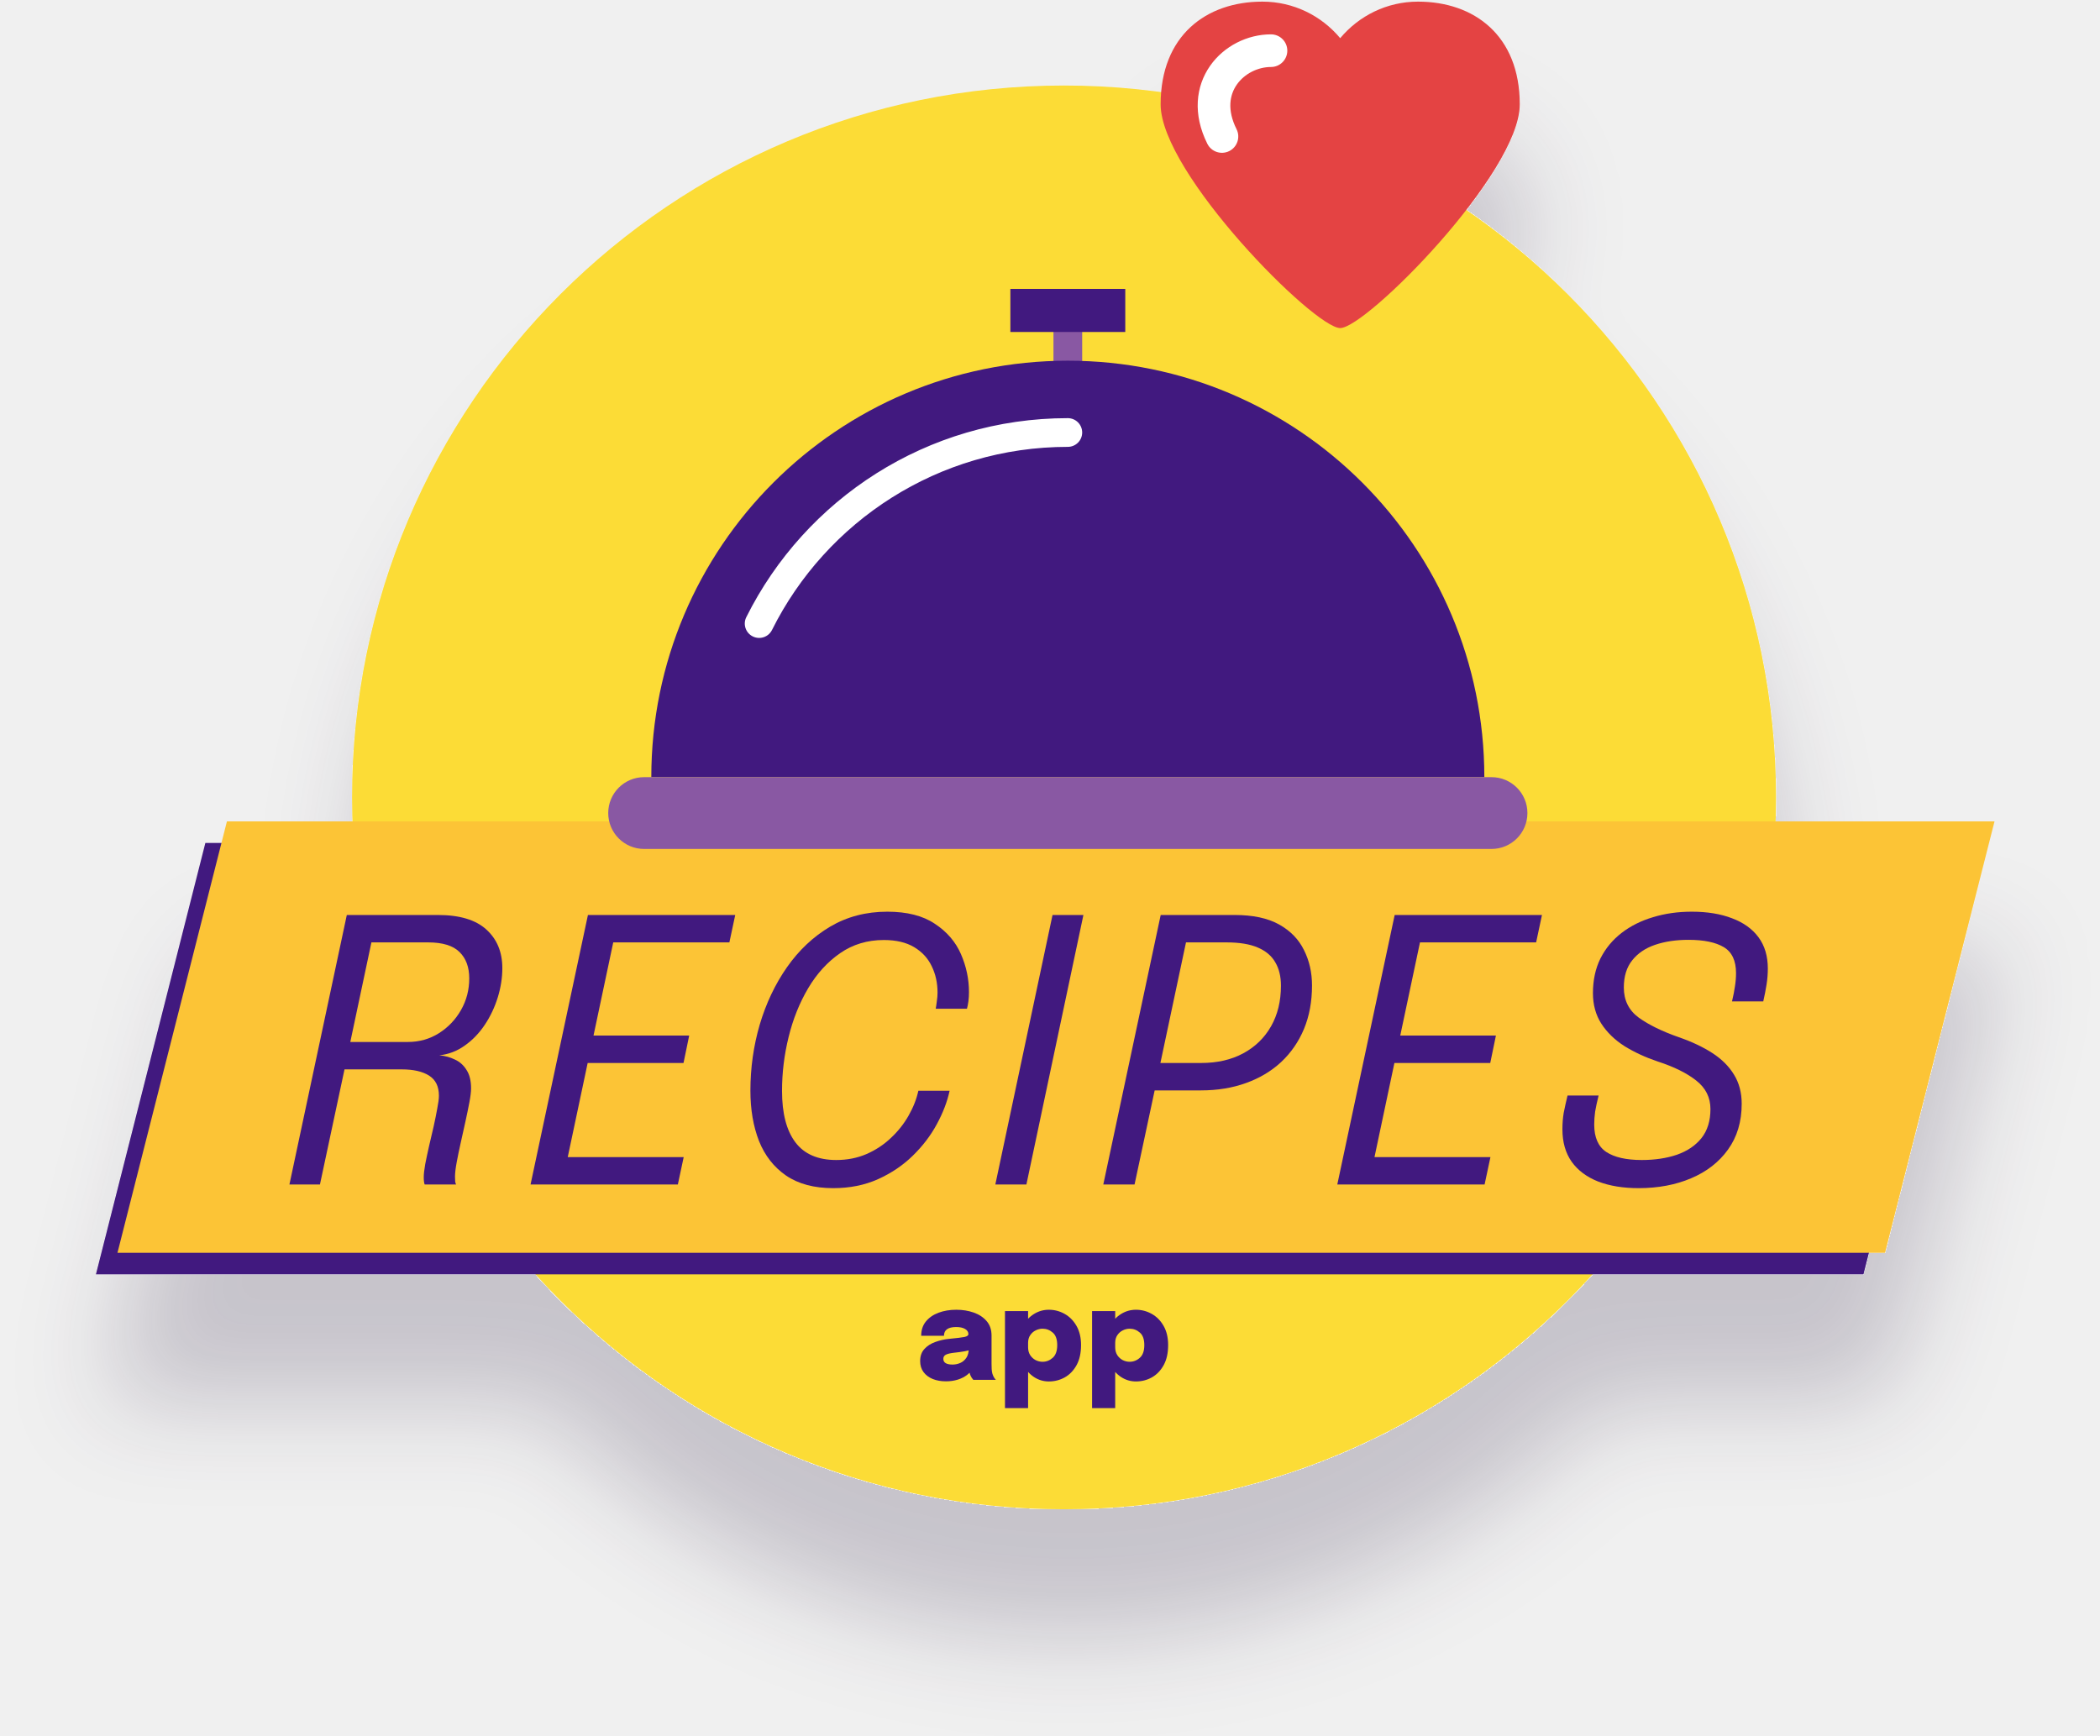
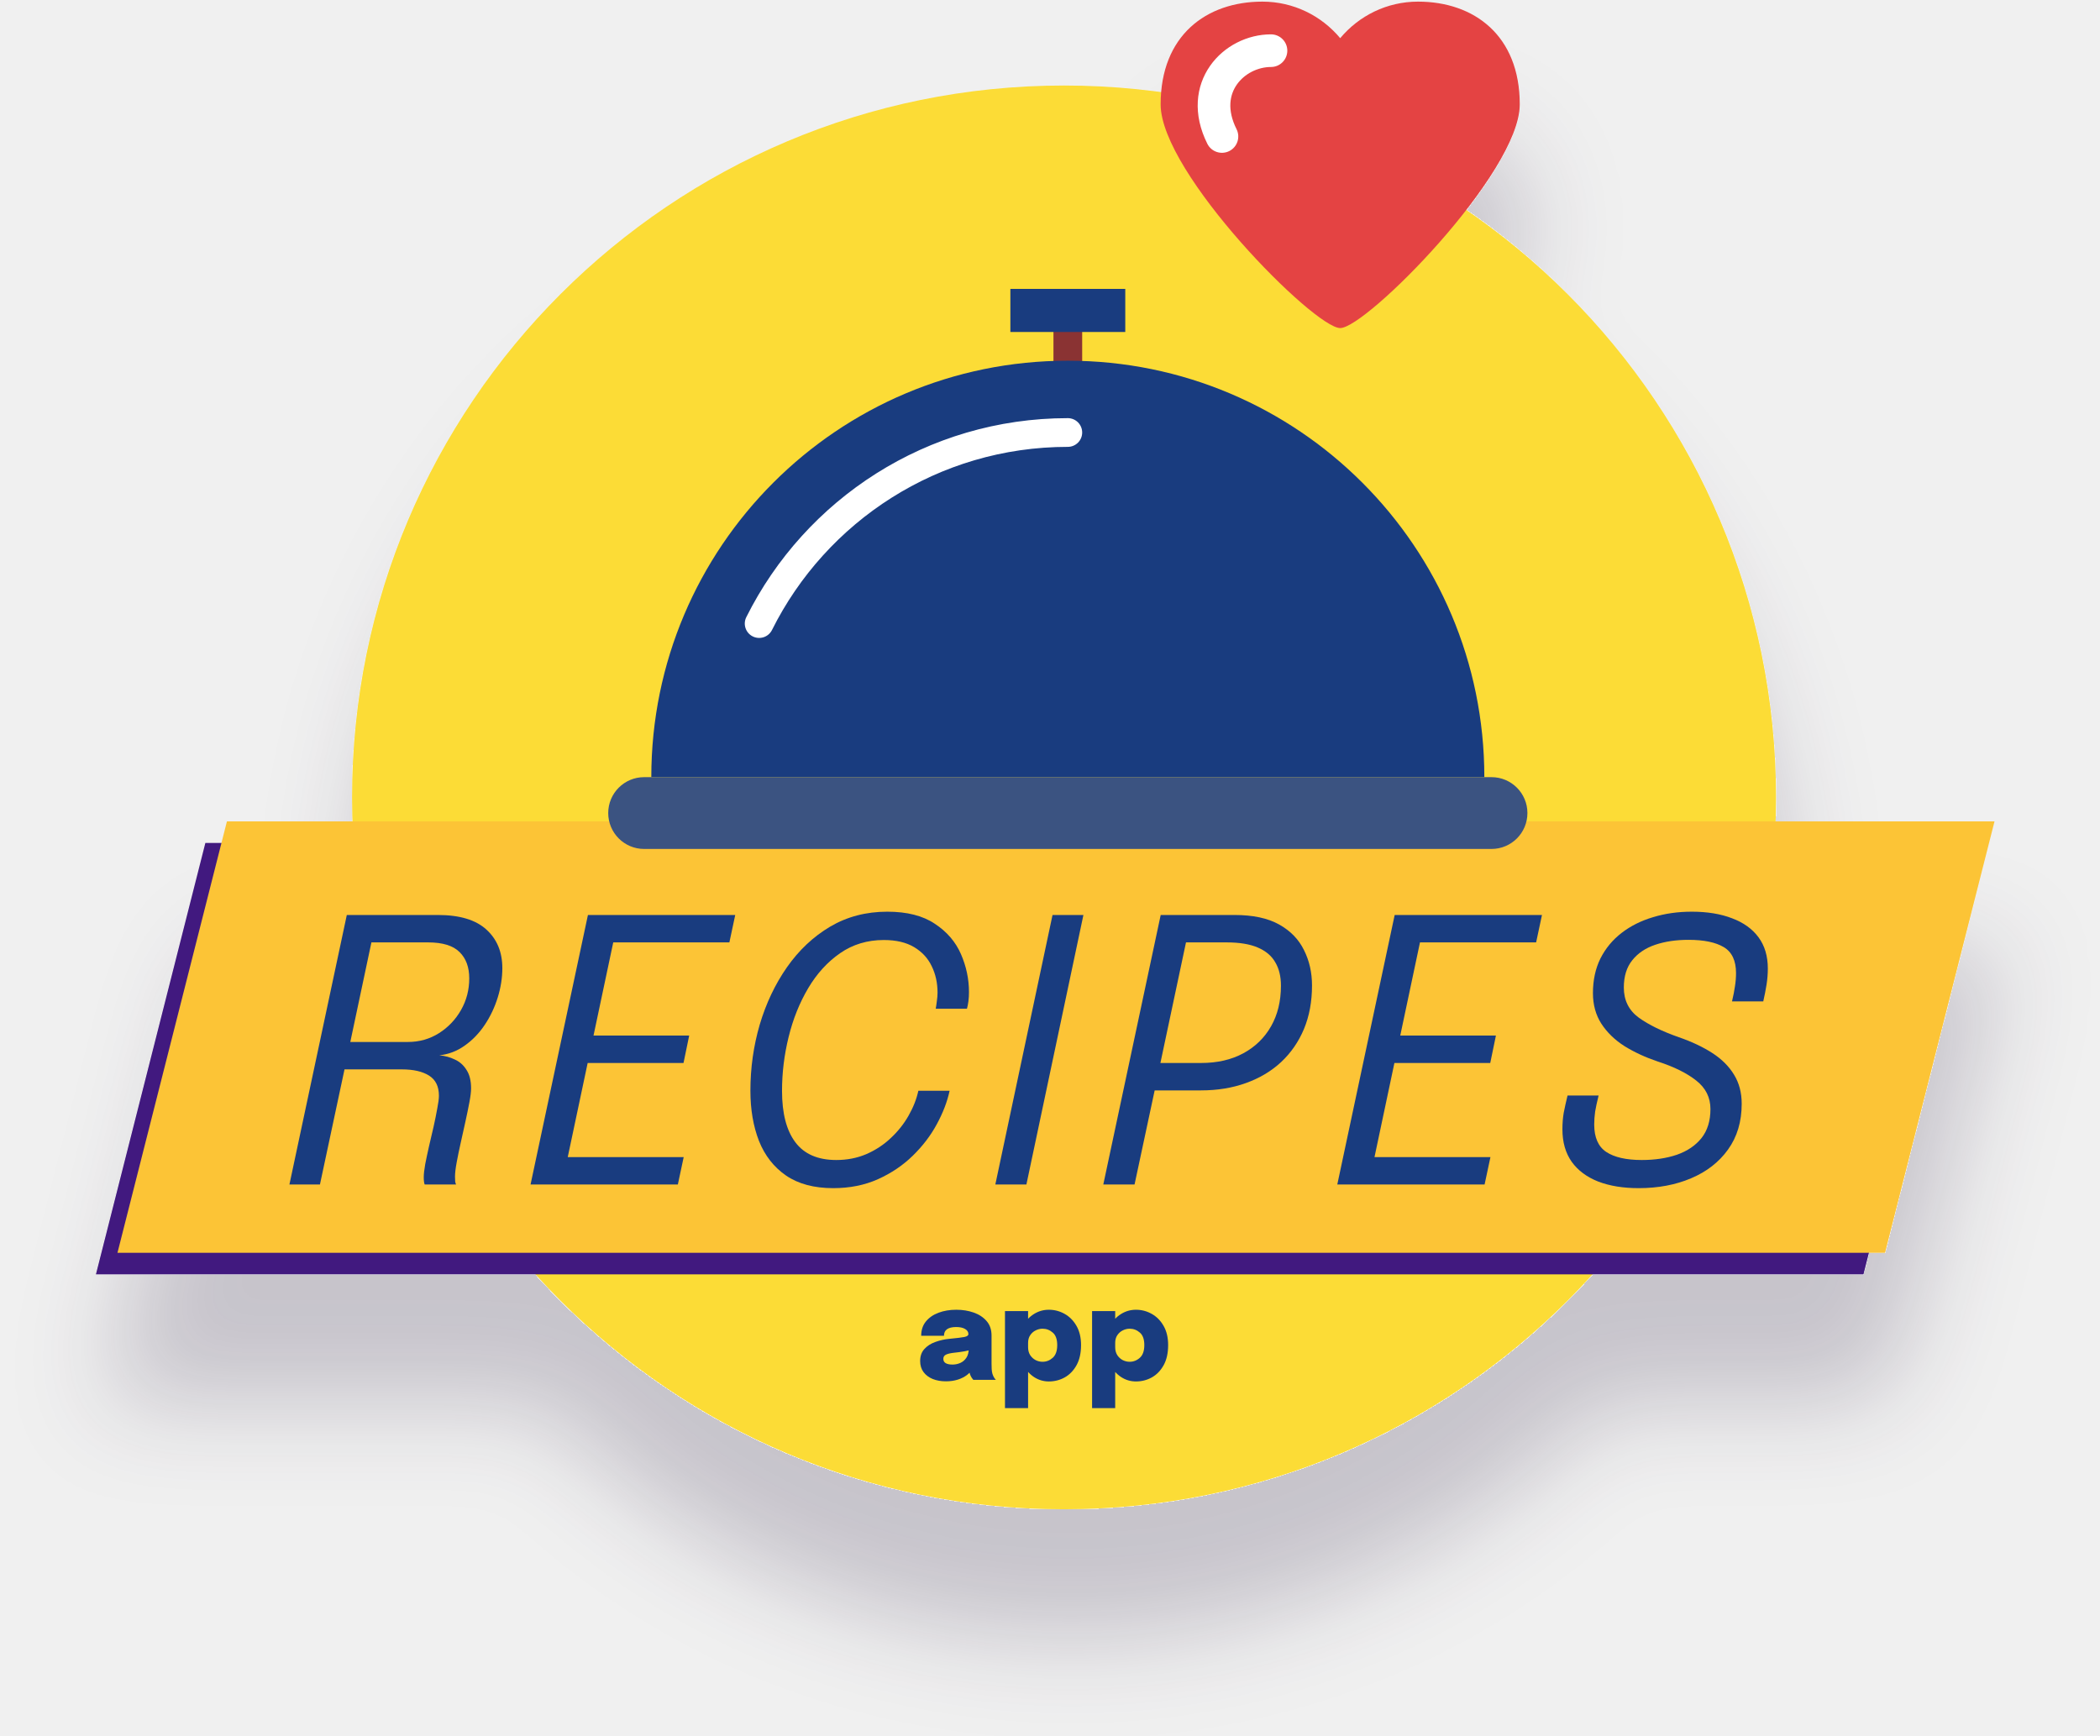
<svg xmlns="http://www.w3.org/2000/svg" width="219" height="181" viewBox="0 0 219 181" fill="none">
  <g filter="url(#filter0_d_4_107)">
    <path d="M185.214 83.171C185.214 124.178 151.971 157.42 110.964 157.42C69.957 157.42 36.714 124.178 36.714 83.171C36.714 42.163 69.957 8.92 110.964 8.92C151.971 8.92 185.214 42.163 185.214 83.171Z" fill="#FCDC36" />
    <path d="M21.416 87.921H205.75L194.334 132.92H10L21.416 87.921Z" fill="#41197F" />
    <path d="M23.666 85.671H208L196.584 130.67H12.25L23.666 85.671Z" fill="#FCC436" />
-     <path d="M30.183 123.545L36.167 95.435H45.658C47.933 95.435 49.622 95.943 50.728 96.96C51.833 97.963 52.386 99.304 52.386 100.981C52.386 101.985 52.227 103.001 51.909 104.03C51.592 105.059 51.141 106.012 50.556 106.889C49.972 107.766 49.273 108.49 48.46 109.061C47.659 109.633 46.776 109.97 45.811 110.072C46.395 110.122 46.935 110.268 47.431 110.51C47.939 110.739 48.346 111.101 48.651 111.596C48.968 112.079 49.127 112.721 49.127 113.521C49.127 113.864 49.07 114.341 48.955 114.95C48.841 115.56 48.701 116.24 48.536 116.99C48.371 117.726 48.206 118.47 48.041 119.219C47.875 119.956 47.736 120.636 47.621 121.259C47.507 121.881 47.45 122.37 47.45 122.726C47.45 122.917 47.456 123.088 47.469 123.241C47.494 123.38 47.526 123.482 47.564 123.545H44.286C44.223 123.38 44.191 123.126 44.191 122.783C44.191 122.453 44.242 122.002 44.343 121.43C44.458 120.846 44.591 120.217 44.744 119.543C44.909 118.857 45.068 118.178 45.22 117.504C45.373 116.818 45.499 116.189 45.601 115.617C45.715 115.046 45.773 114.601 45.773 114.283C45.773 113.318 45.43 112.619 44.744 112.187C44.057 111.755 43.111 111.539 41.904 111.539H34.49L36.167 110.415L33.366 123.545H30.183ZM36.301 109.767L35.024 108.68H42.533C43.727 108.68 44.807 108.375 45.773 107.766C46.738 107.156 47.507 106.349 48.079 105.345C48.651 104.341 48.936 103.242 48.936 102.048C48.936 100.879 48.6 99.965 47.926 99.304C47.253 98.63 46.16 98.294 44.648 98.294H37.349L39.121 96.464L36.301 109.767Z" fill="#41197F" />
-     <path d="M62.495 98.294L64.344 96.445L61.657 109.138L61.085 108.013H71.872L71.281 110.872H60.494L61.523 109.748L58.817 122.535L57.731 120.687H71.3L70.69 123.545H55.329L61.313 95.435H76.674L76.064 98.294H62.495Z" fill="#41197F" />
-     <path d="M99.03 113.769C98.789 114.9 98.344 116.062 97.696 117.256C97.061 118.438 96.222 119.537 95.18 120.553C94.151 121.557 92.944 122.37 91.559 122.993C90.174 123.615 88.618 123.927 86.89 123.927C84.895 123.927 83.256 123.488 81.973 122.612C80.703 121.735 79.763 120.534 79.153 119.01C78.555 117.472 78.257 115.725 78.257 113.769C78.257 111.393 78.581 109.093 79.229 106.87C79.889 104.646 80.836 102.652 82.069 100.886C83.314 99.107 84.813 97.697 86.566 96.655C88.332 95.613 90.32 95.092 92.531 95.092C94.59 95.092 96.241 95.511 97.486 96.35C98.744 97.176 99.653 98.23 100.212 99.513C100.771 100.797 101.05 102.118 101.05 103.478C101.05 103.821 101.031 104.138 100.993 104.43C100.955 104.723 100.904 104.983 100.84 105.212H97.582C97.62 105.021 97.658 104.767 97.696 104.449C97.747 104.119 97.772 103.814 97.772 103.535C97.772 102.518 97.569 101.597 97.162 100.771C96.769 99.945 96.159 99.285 95.333 98.789C94.507 98.294 93.452 98.046 92.169 98.046C90.454 98.046 88.936 98.503 87.614 99.418C86.293 100.333 85.181 101.553 84.279 103.077C83.377 104.602 82.697 106.298 82.24 108.166C81.783 110.021 81.554 111.895 81.554 113.788C81.554 116.126 82.018 117.911 82.945 119.143C83.873 120.376 85.296 120.992 87.214 120.992C88.345 120.992 89.387 120.788 90.34 120.382C91.305 119.963 92.156 119.404 92.893 118.705C93.643 118.006 94.259 117.231 94.742 116.38C95.237 115.516 95.581 114.645 95.771 113.769H99.03Z" fill="#41197F" />
-     <path d="M103.799 123.545L109.764 95.435H112.985L107.039 123.545H103.799Z" fill="#41197F" />
-     <path d="M118.318 123.545H115.059L121.044 95.435H128.743C130.662 95.435 132.212 95.765 133.393 96.426C134.575 97.087 135.439 97.976 135.985 99.094C136.544 100.2 136.824 101.432 136.824 102.791C136.824 104.469 136.544 105.98 135.985 107.327C135.426 108.661 134.632 109.811 133.603 110.777C132.574 111.73 131.348 112.46 129.925 112.968C128.514 113.477 126.952 113.731 125.236 113.731H120.415L118.318 123.545ZM120.662 112.53L119.557 110.872H125.255C126.945 110.872 128.413 110.535 129.658 109.862C130.903 109.189 131.869 108.248 132.555 107.041C133.241 105.834 133.584 104.424 133.584 102.81C133.584 101.845 133.387 101.032 132.993 100.371C132.612 99.698 132.002 99.183 131.163 98.827C130.338 98.472 129.258 98.294 127.924 98.294H122.225L124.074 96.445L120.662 112.53Z" fill="#41197F" />
-     <path d="M146.627 98.294L148.475 96.445L145.788 109.138L145.217 108.013H156.003L155.412 110.872H144.626L145.655 109.748L142.949 122.535L141.862 120.687H155.432L154.822 123.545H139.461L145.445 95.435H160.806L160.196 98.294H146.627Z" fill="#41197F" />
-     <path d="M170.885 123.927C169.272 123.927 167.868 123.698 166.674 123.241C165.479 122.77 164.558 122.084 163.91 121.182C163.262 120.268 162.938 119.137 162.938 117.79C162.938 117.167 162.983 116.596 163.072 116.075C163.173 115.554 163.307 114.95 163.472 114.264H166.712C166.547 114.925 166.426 115.484 166.35 115.941C166.286 116.399 166.254 116.85 166.254 117.294C166.254 118.641 166.674 119.594 167.512 120.153C168.363 120.712 169.596 120.992 171.209 120.992C172.582 120.992 173.808 120.807 174.888 120.439C175.967 120.058 176.819 119.48 177.441 118.705C178.064 117.917 178.375 116.907 178.375 115.675C178.375 114.468 177.88 113.477 176.889 112.702C175.91 111.927 174.576 111.266 172.886 110.72C171.603 110.288 170.447 109.754 169.418 109.119C168.402 108.471 167.595 107.689 166.998 106.775C166.413 105.86 166.121 104.799 166.121 103.592C166.121 102.232 166.381 101.025 166.902 99.971C167.436 98.916 168.173 98.027 169.113 97.303C170.053 96.579 171.146 96.032 172.391 95.664C173.636 95.283 174.983 95.092 176.431 95.092C178.045 95.092 179.442 95.321 180.624 95.778C181.818 96.223 182.739 96.883 183.387 97.76C184.035 98.637 184.359 99.723 184.359 101.019C184.359 101.578 184.315 102.137 184.226 102.696C184.137 103.255 184.023 103.84 183.883 104.449H180.624C180.764 103.865 180.865 103.344 180.929 102.887C181.005 102.417 181.043 101.953 181.043 101.495C181.043 100.2 180.618 99.297 179.766 98.789C178.915 98.281 177.689 98.027 176.088 98.027C174.792 98.027 173.636 98.198 172.62 98.541C171.603 98.885 170.803 99.424 170.218 100.161C169.634 100.886 169.342 101.832 169.342 103.001C169.342 104.335 169.863 105.383 170.904 106.146C171.946 106.895 173.338 107.575 175.078 108.185C176.438 108.655 177.606 109.208 178.585 109.843C179.563 110.478 180.313 111.228 180.834 112.092C181.367 112.956 181.634 113.966 181.634 115.122C181.634 116.99 181.158 118.584 180.205 119.905C179.265 121.214 177.981 122.211 176.355 122.898C174.741 123.584 172.918 123.927 170.885 123.927Z" fill="#41197F" />
-     <path d="M98.652 144.076C98.135 144.076 97.674 143.995 97.269 143.833C96.864 143.666 96.544 143.425 96.31 143.11C96.076 142.795 95.959 142.413 95.959 141.963C95.959 141.445 96.105 141.027 96.398 140.707C96.69 140.383 97.07 140.138 97.538 139.972C98.007 139.801 98.501 139.69 99.023 139.641C99.779 139.569 100.295 139.506 100.569 139.452C100.848 139.393 100.988 139.294 100.988 139.155C100.988 139.15 100.988 139.148 100.988 139.148C100.988 139.144 100.988 139.141 100.988 139.141C100.988 138.925 100.873 138.75 100.643 138.615C100.418 138.48 100.108 138.412 99.712 138.412C99.293 138.412 98.976 138.489 98.76 138.642C98.549 138.79 98.443 139.018 98.443 139.324H96.067C96.067 138.734 96.229 138.239 96.553 137.839C96.882 137.434 97.323 137.128 97.876 136.921C98.43 136.714 99.048 136.61 99.732 136.61C100.38 136.61 100.981 136.707 101.534 136.9C102.092 137.094 102.542 137.389 102.884 137.785C103.231 138.181 103.404 138.685 103.404 139.297C103.404 139.391 103.404 139.486 103.404 139.58C103.404 139.675 103.404 139.769 103.404 139.864V142.24C103.404 142.429 103.409 142.613 103.418 142.793C103.427 142.969 103.451 143.131 103.492 143.279C103.541 143.441 103.602 143.578 103.674 143.691C103.751 143.803 103.811 143.88 103.856 143.92H101.501C101.465 143.884 101.411 143.815 101.339 143.711C101.271 143.608 101.213 143.488 101.163 143.353C101.105 143.173 101.062 143 101.035 142.834C101.008 142.663 100.994 142.46 100.994 142.226L101.507 142.577C101.381 142.888 101.174 143.155 100.886 143.38C100.603 143.605 100.268 143.779 99.881 143.9C99.494 144.017 99.084 144.076 98.652 144.076ZM99.341 142.327C99.62 142.327 99.888 142.271 100.144 142.159C100.4 142.046 100.612 141.866 100.778 141.619C100.945 141.371 101.028 141.04 101.028 140.626V140.134L101.636 140.674C101.339 140.777 101.001 140.865 100.623 140.937C100.245 141.004 99.876 141.056 99.516 141.092C99.134 141.133 98.848 141.198 98.659 141.288C98.47 141.378 98.376 141.526 98.376 141.733C98.376 141.931 98.457 142.08 98.618 142.179C98.785 142.278 99.026 142.327 99.341 142.327Z" fill="#41197F" />
-     <path d="M104.805 146.87V136.752H107.215V146.87H104.805ZM109.382 144.089C108.815 144.089 108.295 143.934 107.823 143.623C107.355 143.308 106.981 142.888 106.702 142.361C106.423 141.83 106.284 141.238 106.284 140.586C106.284 140.568 106.284 140.55 106.284 140.532C106.284 140.509 106.284 140.487 106.284 140.464L107.215 140.444C107.215 140.458 107.215 140.473 107.215 140.491C107.215 140.505 107.215 140.516 107.215 140.525C107.215 140.84 107.287 141.112 107.431 141.342C107.58 141.567 107.769 141.74 107.998 141.862C108.232 141.979 108.473 142.037 108.72 142.037C109.121 142.037 109.476 141.898 109.787 141.619C110.097 141.34 110.253 140.899 110.253 140.296C110.253 139.693 110.097 139.258 109.787 138.993C109.481 138.723 109.125 138.588 108.72 138.588C108.477 138.588 108.239 138.646 108.005 138.763C107.775 138.876 107.586 139.042 107.438 139.263C107.289 139.479 107.215 139.747 107.215 140.066L106.284 140.005C106.284 139.348 106.423 138.766 106.702 138.257C106.981 137.749 107.355 137.348 107.823 137.056C108.295 136.759 108.815 136.61 109.382 136.61C109.962 136.61 110.507 136.752 111.015 137.035C111.528 137.319 111.942 137.735 112.257 138.284C112.577 138.833 112.737 139.504 112.737 140.296C112.737 141.128 112.581 141.826 112.271 142.388C111.96 142.951 111.551 143.376 111.042 143.664C110.534 143.947 109.98 144.089 109.382 144.089Z" fill="#41197F" />
-     <path d="M113.889 146.87V136.752H116.299V146.87H113.889ZM118.465 144.089C117.898 144.089 117.379 143.934 116.906 143.623C116.438 143.308 116.065 142.888 115.786 142.361C115.507 141.83 115.367 141.238 115.367 140.586C115.367 140.568 115.367 140.55 115.367 140.532C115.367 140.509 115.367 140.487 115.367 140.464L116.299 140.444C116.299 140.458 116.299 140.473 116.299 140.491C116.299 140.505 116.299 140.516 116.299 140.525C116.299 140.84 116.371 141.112 116.515 141.342C116.663 141.567 116.852 141.74 117.082 141.862C117.316 141.979 117.556 142.037 117.804 142.037C118.204 142.037 118.56 141.898 118.87 141.619C119.181 141.34 119.336 140.899 119.336 140.296C119.336 139.693 119.181 139.258 118.87 138.993C118.564 138.723 118.209 138.588 117.804 138.588C117.561 138.588 117.322 138.646 117.088 138.763C116.859 138.876 116.67 139.042 116.521 139.263C116.373 139.479 116.299 139.747 116.299 140.066L115.367 140.005C115.367 139.348 115.507 138.766 115.786 138.257C116.065 137.749 116.438 137.348 116.906 137.056C117.379 136.759 117.898 136.61 118.465 136.61C119.046 136.61 119.59 136.752 120.099 137.035C120.612 137.319 121.026 137.735 121.341 138.284C121.66 138.833 121.82 139.504 121.82 140.296C121.82 141.128 121.665 141.826 121.354 142.388C121.044 142.951 120.634 143.376 120.126 143.664C119.617 143.947 119.064 144.089 118.465 144.089Z" fill="#41197F" />
-     <path fill-rule="evenodd" clip-rule="evenodd" d="M112.856 31.631V40.618H109.861V31.631H112.856Z" fill="#8958A3" />
-     <path fill-rule="evenodd" clip-rule="evenodd" d="M154.795 81.059C154.795 57.069 135.348 37.622 111.358 37.622C87.369 37.622 67.922 57.069 67.922 81.059H154.795Z" fill="#41197F" />
+     <path d="M30.183 123.545L36.167 95.435H45.658C47.933 95.435 49.622 95.943 50.728 96.96C51.833 97.963 52.386 99.304 52.386 100.981C52.386 101.985 52.227 103.001 51.909 104.03C51.592 105.059 51.141 106.012 50.556 106.889C49.972 107.766 49.273 108.49 48.46 109.061C47.659 109.633 46.776 109.97 45.811 110.072C46.395 110.122 46.935 110.268 47.431 110.51C47.939 110.739 48.346 111.101 48.651 111.596C48.968 112.079 49.127 112.721 49.127 113.521C49.127 113.864 49.07 114.341 48.955 114.95C48.841 115.56 48.701 116.24 48.536 116.99C48.371 117.726 48.206 118.47 48.041 119.219C47.875 119.956 47.736 120.636 47.621 121.259C47.507 121.881 47.45 122.37 47.45 122.726C47.45 122.917 47.456 123.088 47.469 123.241C47.494 123.38 47.526 123.482 47.564 123.545H44.286C44.223 123.38 44.191 123.126 44.191 122.783C44.191 122.453 44.242 122.002 44.343 121.43C44.458 120.846 44.591 120.217 44.744 119.543C44.909 118.857 45.068 118.178 45.22 117.504C45.373 116.818 45.499 116.189 45.601 115.617C45.715 115.046 45.773 114.601 45.773 114.283C45.773 113.318 45.43 112.619 44.744 112.187C44.057 111.755 43.111 111.539 41.904 111.539H34.49L36.167 110.415L33.366 123.545H30.183ZM36.301 109.767L35.024 108.68H42.533C43.727 108.68 44.807 108.375 45.773 107.766C46.738 107.156 47.507 106.349 48.079 105.345C48.651 104.341 48.936 103.242 48.936 102.048C48.936 100.879 48.6 99.965 47.926 99.304C47.253 98.63 46.16 98.294 44.648 98.294H37.349L39.121 96.464L36.301 109.767Z" fill="#193C7F" />
+     <path d="M62.495 98.294L64.344 96.445L61.657 109.138L61.085 108.013H71.872L71.281 110.872H60.494L61.523 109.748L58.817 122.535L57.731 120.687H71.3L70.69 123.545H55.329L61.313 95.435H76.674L76.064 98.294H62.495Z" fill="#193C7F" />
+     <path d="M99.03 113.769C98.789 114.9 98.344 116.062 97.696 117.256C97.061 118.438 96.222 119.537 95.18 120.553C94.151 121.557 92.944 122.37 91.559 122.993C90.174 123.615 88.618 123.927 86.89 123.927C84.895 123.927 83.256 123.488 81.973 122.612C80.703 121.735 79.763 120.534 79.153 119.01C78.555 117.472 78.257 115.725 78.257 113.769C78.257 111.393 78.581 109.093 79.229 106.87C79.889 104.646 80.836 102.652 82.069 100.886C83.314 99.107 84.813 97.697 86.566 96.655C88.332 95.613 90.32 95.092 92.531 95.092C94.59 95.092 96.241 95.511 97.486 96.35C98.744 97.176 99.653 98.23 100.212 99.513C100.771 100.797 101.05 102.118 101.05 103.478C101.05 103.821 101.031 104.138 100.993 104.43C100.955 104.723 100.904 104.983 100.84 105.212H97.582C97.62 105.021 97.658 104.767 97.696 104.449C97.747 104.119 97.772 103.814 97.772 103.535C97.772 102.518 97.569 101.597 97.162 100.771C96.769 99.945 96.159 99.285 95.333 98.789C94.507 98.294 93.452 98.046 92.169 98.046C90.454 98.046 88.936 98.503 87.614 99.418C86.293 100.333 85.181 101.553 84.279 103.077C83.377 104.602 82.697 106.298 82.24 108.166C81.783 110.021 81.554 111.895 81.554 113.788C81.554 116.126 82.018 117.911 82.945 119.143C83.873 120.376 85.296 120.992 87.214 120.992C88.345 120.992 89.387 120.788 90.34 120.382C91.305 119.963 92.156 119.404 92.893 118.705C93.643 118.006 94.259 117.231 94.742 116.38C95.237 115.516 95.581 114.645 95.771 113.769H99.03Z" fill="#193C7F" />
+     <path d="M103.799 123.545L109.764 95.435H112.985L107.039 123.545H103.799Z" fill="#193C7F" />
+     <path d="M118.318 123.545H115.059L121.044 95.435H128.743C130.662 95.435 132.212 95.765 133.393 96.426C134.575 97.087 135.439 97.976 135.985 99.094C136.544 100.2 136.824 101.432 136.824 102.791C136.824 104.469 136.544 105.98 135.985 107.327C135.426 108.661 134.632 109.811 133.603 110.777C132.574 111.73 131.348 112.46 129.925 112.968C128.514 113.477 126.952 113.731 125.236 113.731H120.415L118.318 123.545ZM120.662 112.53L119.557 110.872H125.255C126.945 110.872 128.413 110.535 129.658 109.862C130.903 109.189 131.869 108.248 132.555 107.041C133.241 105.834 133.584 104.424 133.584 102.81C133.584 101.845 133.387 101.032 132.993 100.371C132.612 99.698 132.002 99.183 131.163 98.827C130.338 98.472 129.258 98.294 127.924 98.294H122.225L124.074 96.445L120.662 112.53Z" fill="#193C7F" />
+     <path d="M146.627 98.294L148.475 96.445L145.788 109.138L145.217 108.013H156.003L155.412 110.872H144.626L145.655 109.748L142.949 122.535L141.862 120.687H155.432L154.822 123.545H139.461L145.445 95.435H160.806L160.196 98.294H146.627Z" fill="#193C7F" />
+     <path d="M170.885 123.927C169.272 123.927 167.868 123.698 166.674 123.241C165.479 122.77 164.558 122.084 163.91 121.182C163.262 120.268 162.938 119.137 162.938 117.79C162.938 117.167 162.983 116.596 163.072 116.075C163.173 115.554 163.307 114.95 163.472 114.264H166.712C166.547 114.925 166.426 115.484 166.35 115.941C166.286 116.399 166.254 116.85 166.254 117.294C166.254 118.641 166.674 119.594 167.512 120.153C168.363 120.712 169.596 120.992 171.209 120.992C172.582 120.992 173.808 120.807 174.888 120.439C175.968 120.058 176.819 119.48 177.441 118.705C178.064 117.917 178.375 116.907 178.375 115.675C178.375 114.468 177.88 113.477 176.889 112.702C175.91 111.927 174.576 111.266 172.886 110.72C171.603 110.288 170.447 109.754 169.418 109.119C168.402 108.471 167.595 107.689 166.998 106.775C166.413 105.86 166.121 104.799 166.121 103.592C166.121 102.232 166.381 101.025 166.902 99.971C167.436 98.916 168.173 98.027 169.113 97.303C170.053 96.579 171.146 96.032 172.391 95.664C173.636 95.283 174.983 95.092 176.431 95.092C178.045 95.092 179.442 95.321 180.624 95.778C181.818 96.223 182.739 96.883 183.387 97.76C184.035 98.637 184.359 99.723 184.359 101.019C184.359 101.578 184.315 102.137 184.226 102.696C184.137 103.255 184.023 103.84 183.883 104.449H180.624C180.764 103.865 180.865 103.344 180.929 102.887C181.005 102.417 181.043 101.953 181.043 101.495C181.043 100.2 180.618 99.297 179.766 98.789C178.915 98.281 177.689 98.027 176.088 98.027C174.792 98.027 173.636 98.198 172.62 98.541C171.603 98.885 170.803 99.424 170.218 100.161C169.634 100.886 169.342 101.832 169.342 103.001C169.342 104.335 169.863 105.383 170.904 106.146C171.946 106.895 173.338 107.575 175.078 108.185C176.438 108.655 177.606 109.208 178.585 109.843C179.563 110.478 180.313 111.228 180.834 112.092C181.367 112.956 181.634 113.966 181.634 115.122C181.634 116.99 181.158 118.584 180.205 119.905C179.265 121.214 177.981 122.211 176.355 122.898C174.741 123.584 172.918 123.927 170.885 123.927Z" fill="#193C7F" />
+     <path d="M98.652 144.076C98.135 144.076 97.674 143.995 97.269 143.833C96.864 143.666 96.544 143.425 96.31 143.11C96.076 142.795 95.959 142.413 95.959 141.963C95.959 141.445 96.105 141.027 96.398 140.707C96.69 140.383 97.07 140.138 97.538 139.972C98.007 139.801 98.501 139.69 99.023 139.641C99.779 139.569 100.295 139.506 100.569 139.452C100.848 139.393 100.988 139.294 100.988 139.155C100.988 139.15 100.988 139.148 100.988 139.148C100.988 139.144 100.988 139.141 100.988 139.141C100.988 138.925 100.873 138.75 100.643 138.615C100.418 138.48 100.108 138.412 99.712 138.412C99.293 138.412 98.976 138.489 98.76 138.642C98.549 138.79 98.443 139.018 98.443 139.324H96.067C96.067 138.734 96.229 138.239 96.553 137.839C96.882 137.434 97.323 137.128 97.876 136.921C98.43 136.714 99.048 136.61 99.732 136.61C100.38 136.61 100.981 136.707 101.534 136.9C102.092 137.094 102.542 137.389 102.884 137.785C103.231 138.181 103.404 138.685 103.404 139.297C103.404 139.391 103.404 139.486 103.404 139.58C103.404 139.675 103.404 139.769 103.404 139.864V142.24C103.404 142.429 103.409 142.613 103.418 142.793C103.427 142.969 103.451 143.131 103.492 143.279C103.541 143.441 103.602 143.578 103.674 143.691C103.751 143.803 103.811 143.88 103.856 143.92H101.501C101.465 143.884 101.411 143.815 101.339 143.711C101.271 143.608 101.213 143.488 101.163 143.353C101.105 143.173 101.062 143 101.035 142.834C101.008 142.663 100.994 142.46 100.994 142.226L101.507 142.577C101.381 142.888 101.174 143.155 100.886 143.38C100.603 143.605 100.268 143.779 99.881 143.9C99.494 144.017 99.084 144.076 98.652 144.076ZM99.341 142.327C99.62 142.327 99.888 142.271 100.144 142.159C100.4 142.046 100.612 141.866 100.778 141.619C100.945 141.371 101.028 141.04 101.028 140.626V140.134L101.636 140.674C101.339 140.777 101.001 140.865 100.623 140.937C100.245 141.004 99.876 141.056 99.516 141.092C99.134 141.133 98.848 141.198 98.659 141.288C98.47 141.378 98.376 141.526 98.376 141.733C98.376 141.931 98.457 142.08 98.618 142.179C98.785 142.278 99.026 142.327 99.341 142.327Z" fill="#193C7F" />
+     <path d="M104.805 146.87V136.752H107.215V146.87H104.805ZM109.382 144.089C108.815 144.089 108.295 143.934 107.823 143.623C107.355 143.308 106.981 142.888 106.702 142.361C106.423 141.83 106.284 141.238 106.284 140.586C106.284 140.568 106.284 140.55 106.284 140.532C106.284 140.509 106.284 140.487 106.284 140.464L107.215 140.444C107.215 140.458 107.215 140.473 107.215 140.491C107.215 140.505 107.215 140.516 107.215 140.525C107.215 140.84 107.287 141.112 107.431 141.342C107.58 141.567 107.769 141.74 107.998 141.862C108.232 141.979 108.473 142.037 108.72 142.037C109.121 142.037 109.476 141.898 109.787 141.619C110.097 141.34 110.253 140.899 110.253 140.296C110.253 139.693 110.097 139.258 109.787 138.993C109.481 138.723 109.125 138.588 108.72 138.588C108.477 138.588 108.239 138.646 108.005 138.763C107.775 138.876 107.586 139.042 107.438 139.263C107.289 139.479 107.215 139.747 107.215 140.066L106.284 140.005C106.284 139.348 106.423 138.766 106.702 138.257C106.981 137.749 107.355 137.348 107.823 137.056C108.295 136.759 108.815 136.61 109.382 136.61C109.962 136.61 110.507 136.752 111.015 137.035C111.528 137.319 111.942 137.735 112.257 138.284C112.577 138.833 112.737 139.504 112.737 140.296C112.737 141.128 112.581 141.826 112.271 142.388C111.96 142.951 111.551 143.376 111.042 143.664C110.534 143.947 109.98 144.089 109.382 144.089Z" fill="#193C7F" />
+     <path d="M113.889 146.87V136.752H116.299V146.87H113.889ZM118.465 144.089C117.898 144.089 117.379 143.934 116.906 143.623C116.438 143.308 116.065 142.888 115.786 142.361C115.507 141.83 115.367 141.238 115.367 140.586C115.367 140.568 115.367 140.55 115.367 140.532C115.367 140.509 115.367 140.487 115.367 140.464L116.299 140.444C116.299 140.458 116.299 140.473 116.299 140.491C116.299 140.505 116.299 140.516 116.299 140.525C116.299 140.84 116.371 141.112 116.515 141.342C116.663 141.567 116.852 141.74 117.082 141.862C117.316 141.979 117.556 142.037 117.804 142.037C118.204 142.037 118.56 141.898 118.87 141.619C119.181 141.34 119.336 140.899 119.336 140.296C119.336 139.693 119.181 139.258 118.87 138.993C118.564 138.723 118.209 138.588 117.804 138.588C117.561 138.588 117.322 138.646 117.088 138.763C116.859 138.876 116.67 139.042 116.521 139.263C116.373 139.479 116.299 139.747 116.299 140.066L115.367 140.005C115.367 139.348 115.507 138.766 115.786 138.257C116.065 137.749 116.438 137.348 116.906 137.056C117.379 136.759 117.898 136.61 118.465 136.61C119.046 136.61 119.59 136.752 120.099 137.035C120.612 137.319 121.026 137.735 121.341 138.284C121.66 138.833 121.82 139.504 121.82 140.296C121.82 141.128 121.665 141.826 121.354 142.388C121.044 142.951 120.634 143.376 120.126 143.664C119.617 143.947 119.064 144.089 118.465 144.089Z" fill="#193C7F" />
+     <path fill-rule="evenodd" clip-rule="evenodd" d="M112.856 31.631V40.618H109.861V31.631H112.856Z" fill="#8A3333" />
+     <path fill-rule="evenodd" clip-rule="evenodd" d="M154.795 81.059C154.795 57.069 135.348 37.622 111.358 37.622C87.369 37.622 67.922 57.069 67.922 81.059H154.795Z" fill="#193C7F" />
    <path fill-rule="evenodd" clip-rule="evenodd" d="M77.828 64.372C83.962 52.069 96.671 43.614 111.358 43.614C112.186 43.614 112.856 44.284 112.856 45.111C112.856 45.939 112.186 46.609 111.358 46.609C97.851 46.609 86.156 54.383 80.509 65.708C80.14 66.449 79.241 66.749 78.5 66.38C77.76 66.011 77.459 65.112 77.828 64.372Z" fill="white" />
-     <path d="M155.544 81.059H67.173C65.105 81.059 63.429 82.735 63.429 84.803C63.429 86.871 65.105 88.548 67.173 88.548H155.544C157.612 88.548 159.288 86.871 159.288 84.803C159.288 82.735 157.612 81.059 155.544 81.059Z" fill="#8958A3" />
-     <path fill-rule="evenodd" clip-rule="evenodd" d="M105.367 30.133H117.35V34.627H105.367V30.133Z" fill="#41197F" />
+     <path d="M155.544 81.059H67.173C65.105 81.059 63.429 82.735 63.429 84.803C63.429 86.871 65.105 88.548 67.173 88.548H155.544C157.612 88.548 159.288 86.871 159.288 84.803C159.288 82.735 157.612 81.059 155.544 81.059Z" fill="#3B5381" />
+     <path fill-rule="evenodd" clip-rule="evenodd" d="M105.367 30.133H117.35V34.627H105.367V30.133Z" fill="#193C7F" />
    <path fill-rule="evenodd" clip-rule="evenodd" d="M131.65 0.17C125.789 0.17 121.038 3.708 121.038 10.889C121.038 18.07 137.059 34.218 139.764 34.218C142.469 34.218 158.49 18.07 158.49 10.889C158.49 3.708 153.739 0.17 147.879 0.17C144.624 0.17 141.711 1.651 139.764 3.982C137.818 1.651 134.905 0.17 131.65 0.17Z" fill="#E44343" />
    <path fill-rule="evenodd" clip-rule="evenodd" d="M126.197 6.866C127.644 4.798 130.091 3.583 132.546 3.583C133.486 3.583 134.248 4.345 134.248 5.285C134.248 6.225 133.486 6.987 132.546 6.987C131.165 6.987 129.776 7.69 128.986 8.819C128.252 9.867 127.933 11.432 128.954 13.474C129.375 14.315 129.034 15.338 128.193 15.758C127.352 16.178 126.329 15.838 125.909 14.997C124.373 11.924 124.693 9.015 126.197 6.866Z" fill="white" />
  </g>
  <defs>
    <filter id="filter0_d_4_107" x="0.571" y="0.17" width="218.429" height="180.821" filterUnits="userSpaceOnUse" color-interpolation-filters="sRGB">
      <feFlood flood-opacity="0" result="BackgroundImageFix" />
      <feColorMatrix in="SourceAlpha" type="matrix" values="0 0 0 0 0 0 0 0 0 0 0 0 0 0 0 0 0 0 127 0" result="hardAlpha" />
      <feOffset dx="0.786" dy="13.357" />
      <feGaussianBlur stdDeviation="5.107" />
      <feComposite in2="hardAlpha" operator="out" />
      <feColorMatrix type="matrix" values="0 0 0 0 0.129 0 0 0 0 0.072 0 0 0 0 0.217 0 0 0 0.2 0" />
      <feBlend mode="normal" in2="BackgroundImageFix" result="effect1_dropShadow_4_107" />
      <feBlend mode="normal" in="SourceGraphic" in2="effect1_dropShadow_4_107" result="shape" />
    </filter>
  </defs>
</svg>
